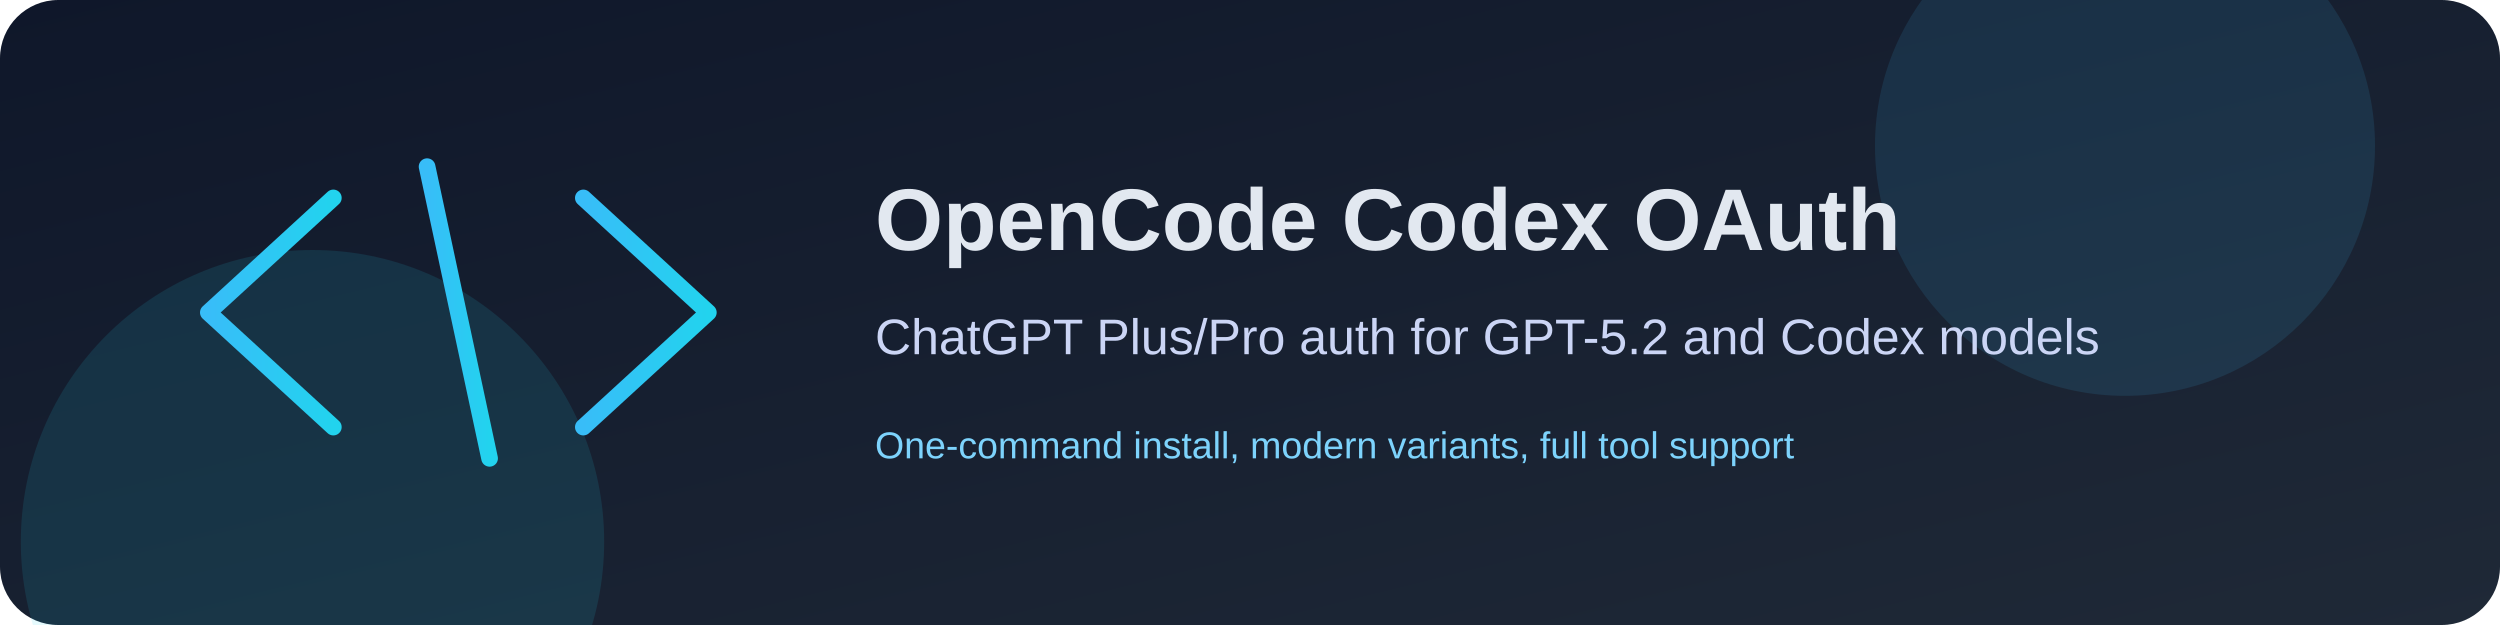
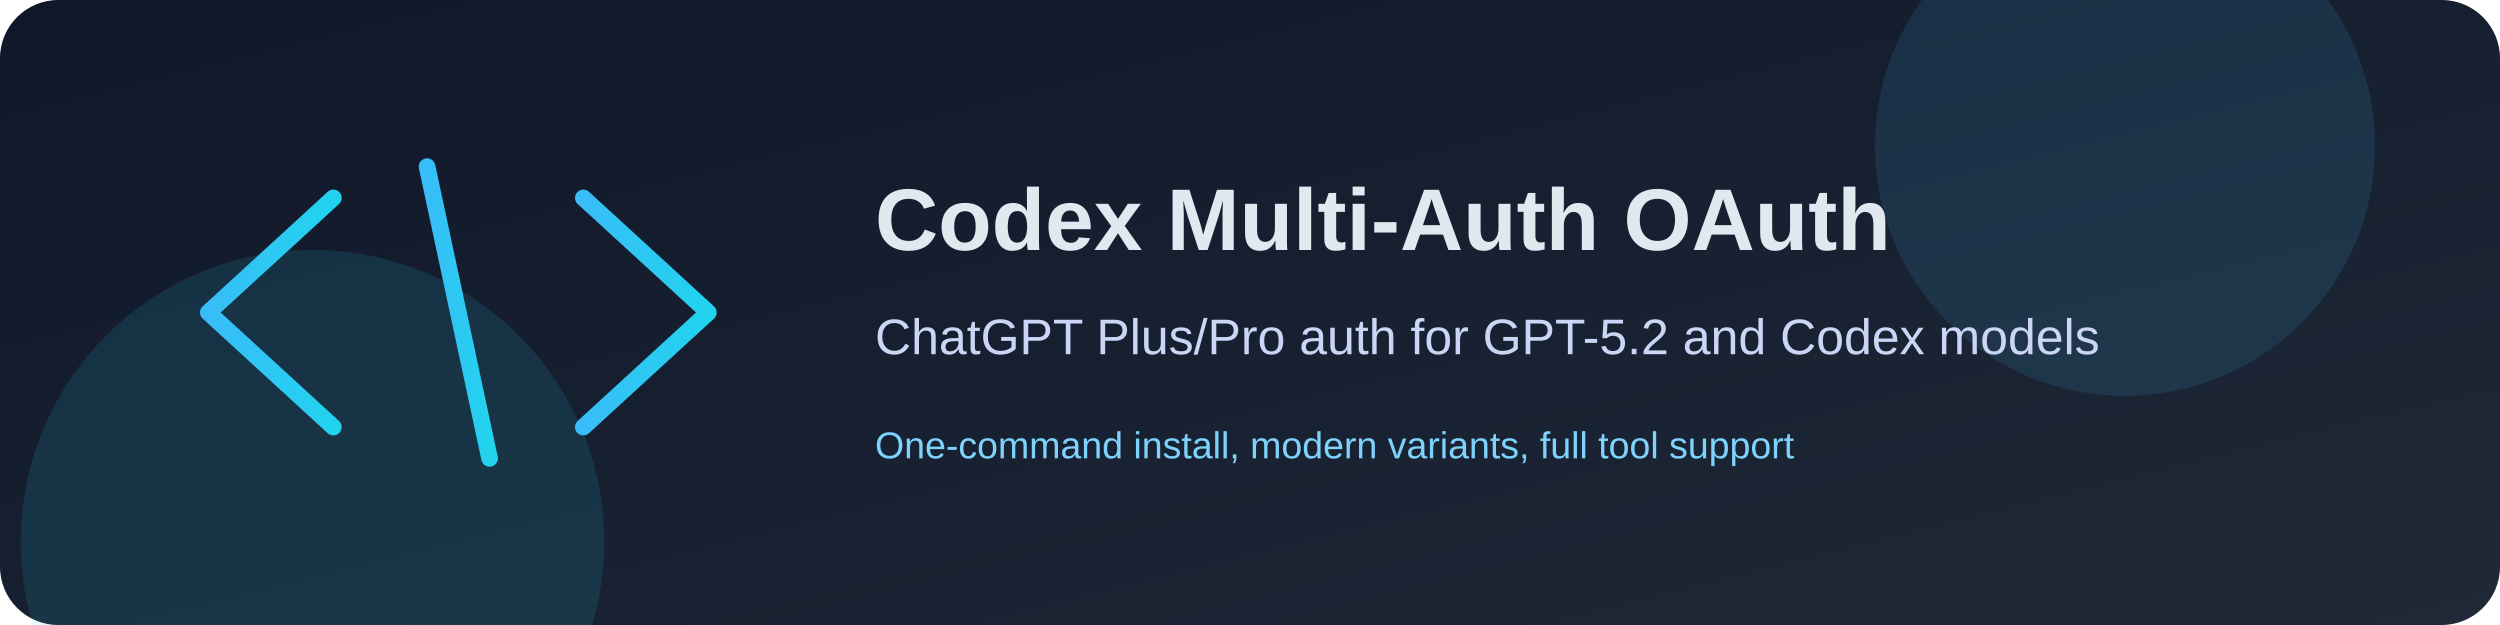
- <svg xmlns="http://www.w3.org/2000/svg" width="1200" height="300" viewBox="0 0 1200 300" role="img" aria-label="OpenCode Codex OAuth">
+ <svg xmlns="http://www.w3.org/2000/svg" width="1200" height="300" viewBox="0 0 1200 300" role="img" aria-label="Codex Multi-Auth OAuth">
  <defs>
    <linearGradient id="bg" x1="0" y1="0" x2="1" y2="1">
      <stop offset="0%" stop-color="#0f172a" />
      <stop offset="100%" stop-color="#1f2937" />
    </linearGradient>
    <linearGradient id="accent" x1="0" y1="0" x2="1" y2="0">
      <stop offset="0%" stop-color="#38bdf8" />
      <stop offset="100%" stop-color="#22d3ee" />
    </linearGradient>
  </defs>
  <rect width="1200" height="300" rx="28" fill="url(#bg)" />
  <g opacity="0.12">
    <circle cx="1020" cy="70" r="120" fill="#38bdf8" />
    <circle cx="150" cy="260" r="140" fill="#22d3ee" />
  </g>
  <g fill="none" stroke="url(#accent)" stroke-width="8" stroke-linecap="round" stroke-linejoin="round">
    <path d="M160 95 L100 150 L160 205" />
    <path d="M280 95 L340 150 L280 205" />
    <path d="M205 80 L235 220" />
  </g>
  <text x="420" y="120" fill="#e2e8f0" font-size="42" font-family="'IBM Plex Sans','Segoe UI',Arial,sans-serif" font-weight="600">
-     OpenCode Codex OAuth
+     Codex Multi-Auth OAuth
  </text>
  <text x="420" y="170" fill="#cbd5f5" font-size="24" font-family="'IBM Plex Sans','Segoe UI',Arial,sans-serif">
    ChatGPT Plus/Pro auth for GPT-5.2 and Codex models
  </text>
  <text x="420" y="220" fill="#7dd3fc" font-size="18" font-family="'IBM Plex Sans','Segoe UI',Arial,sans-serif">
    One-command install, modern variants, full tool support
  </text>
</svg>
